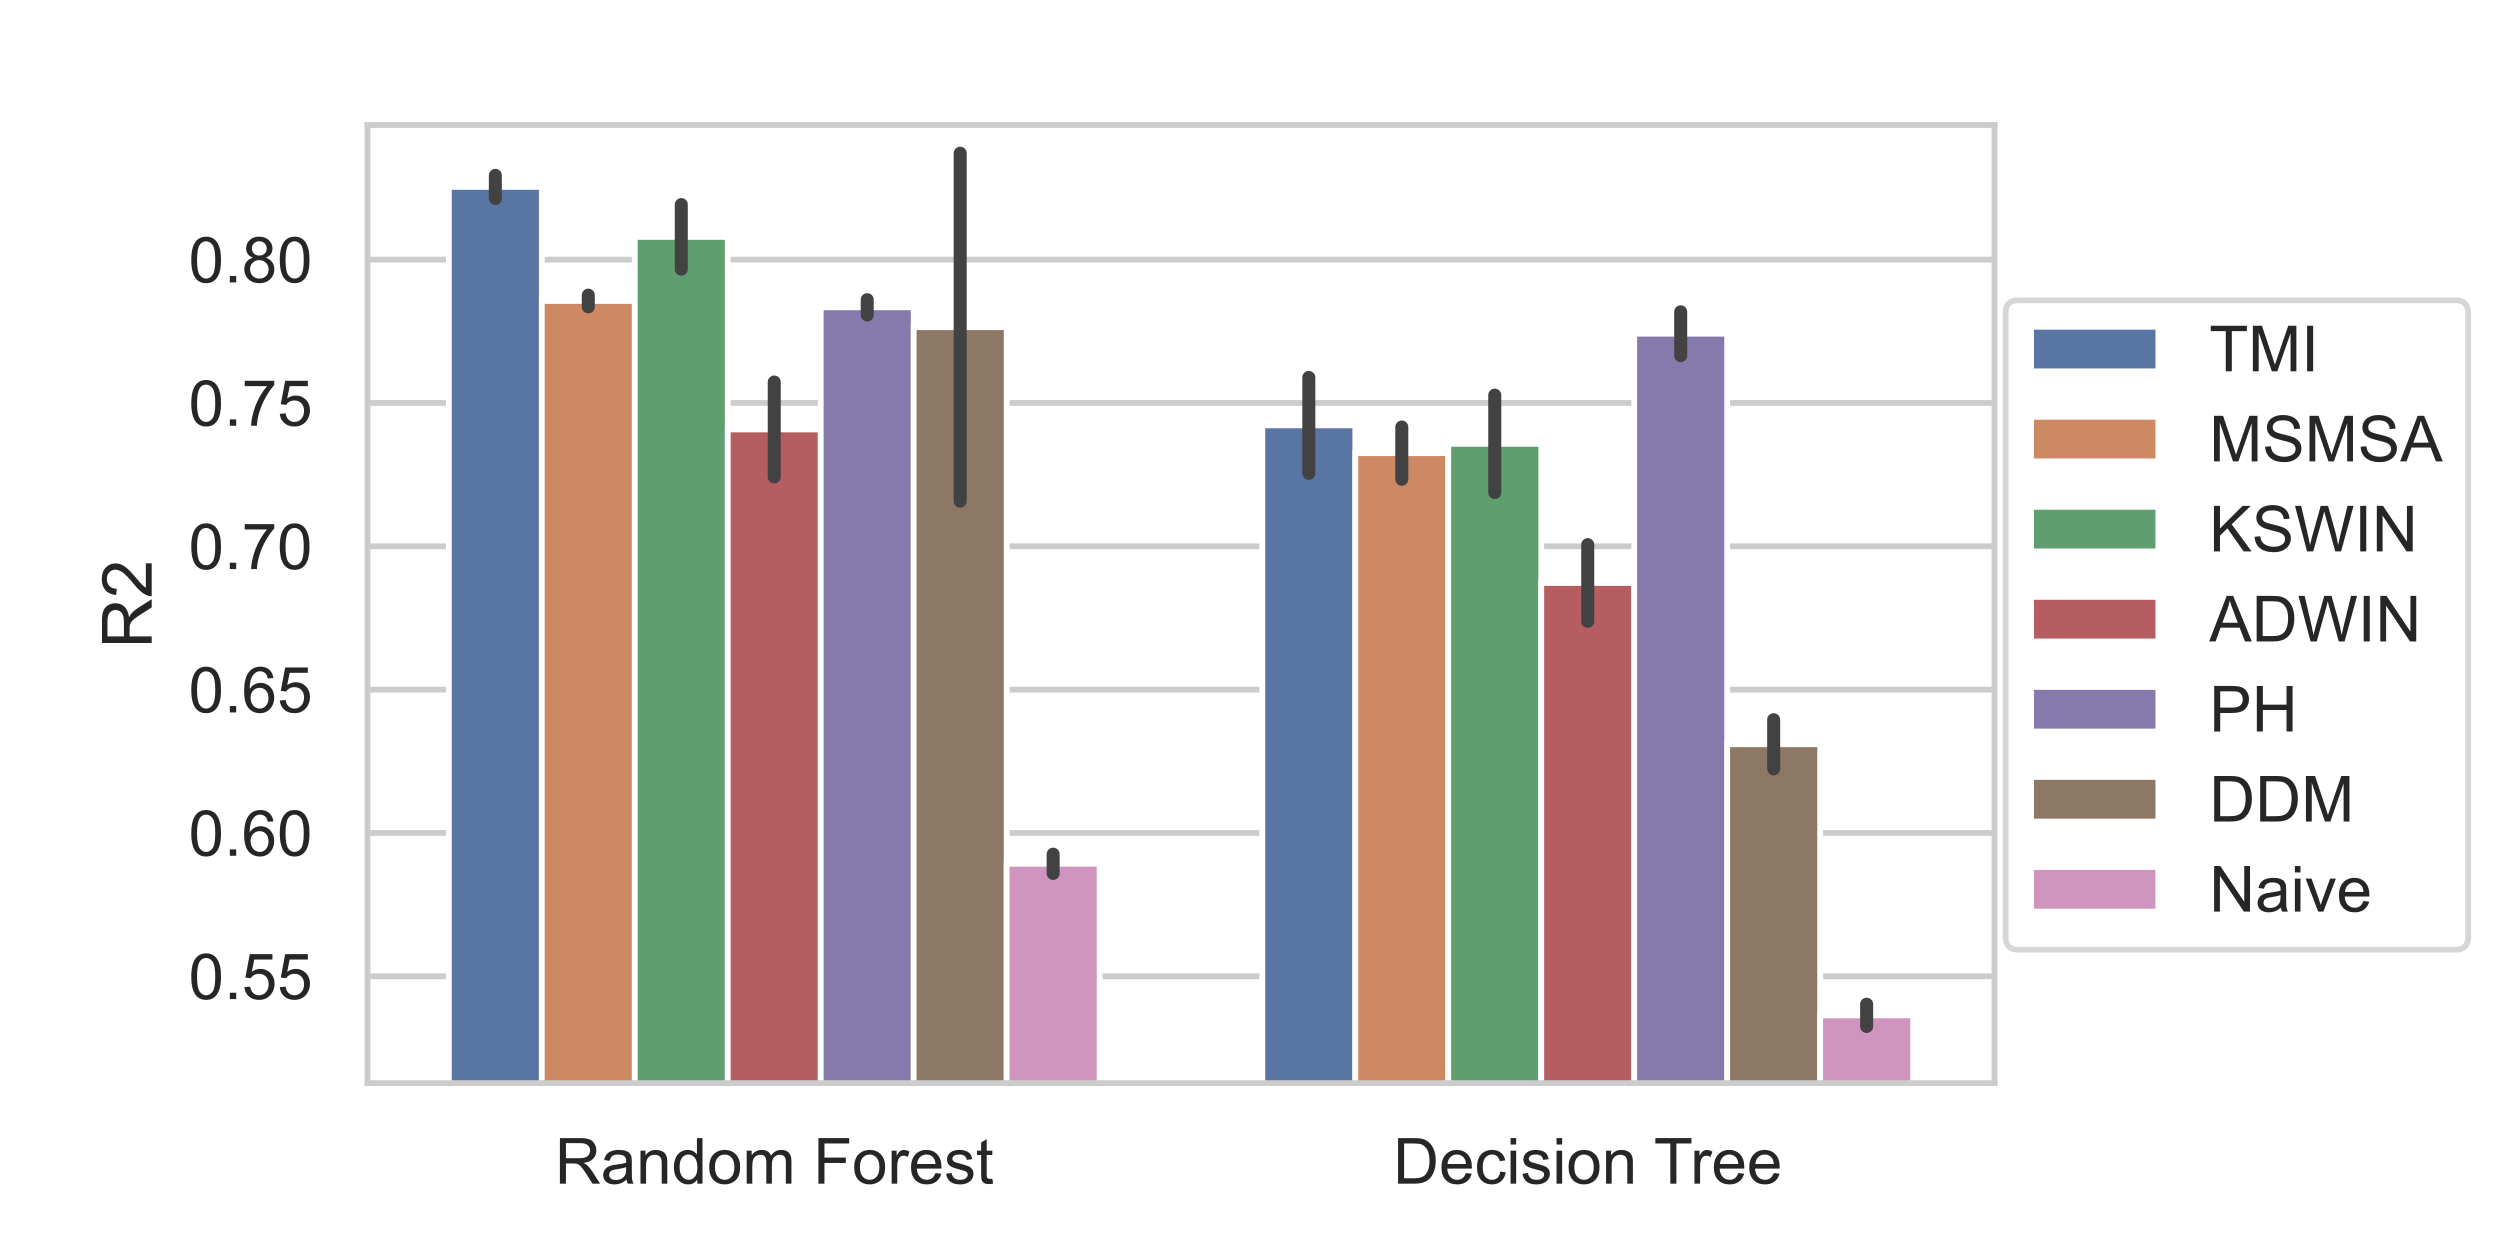
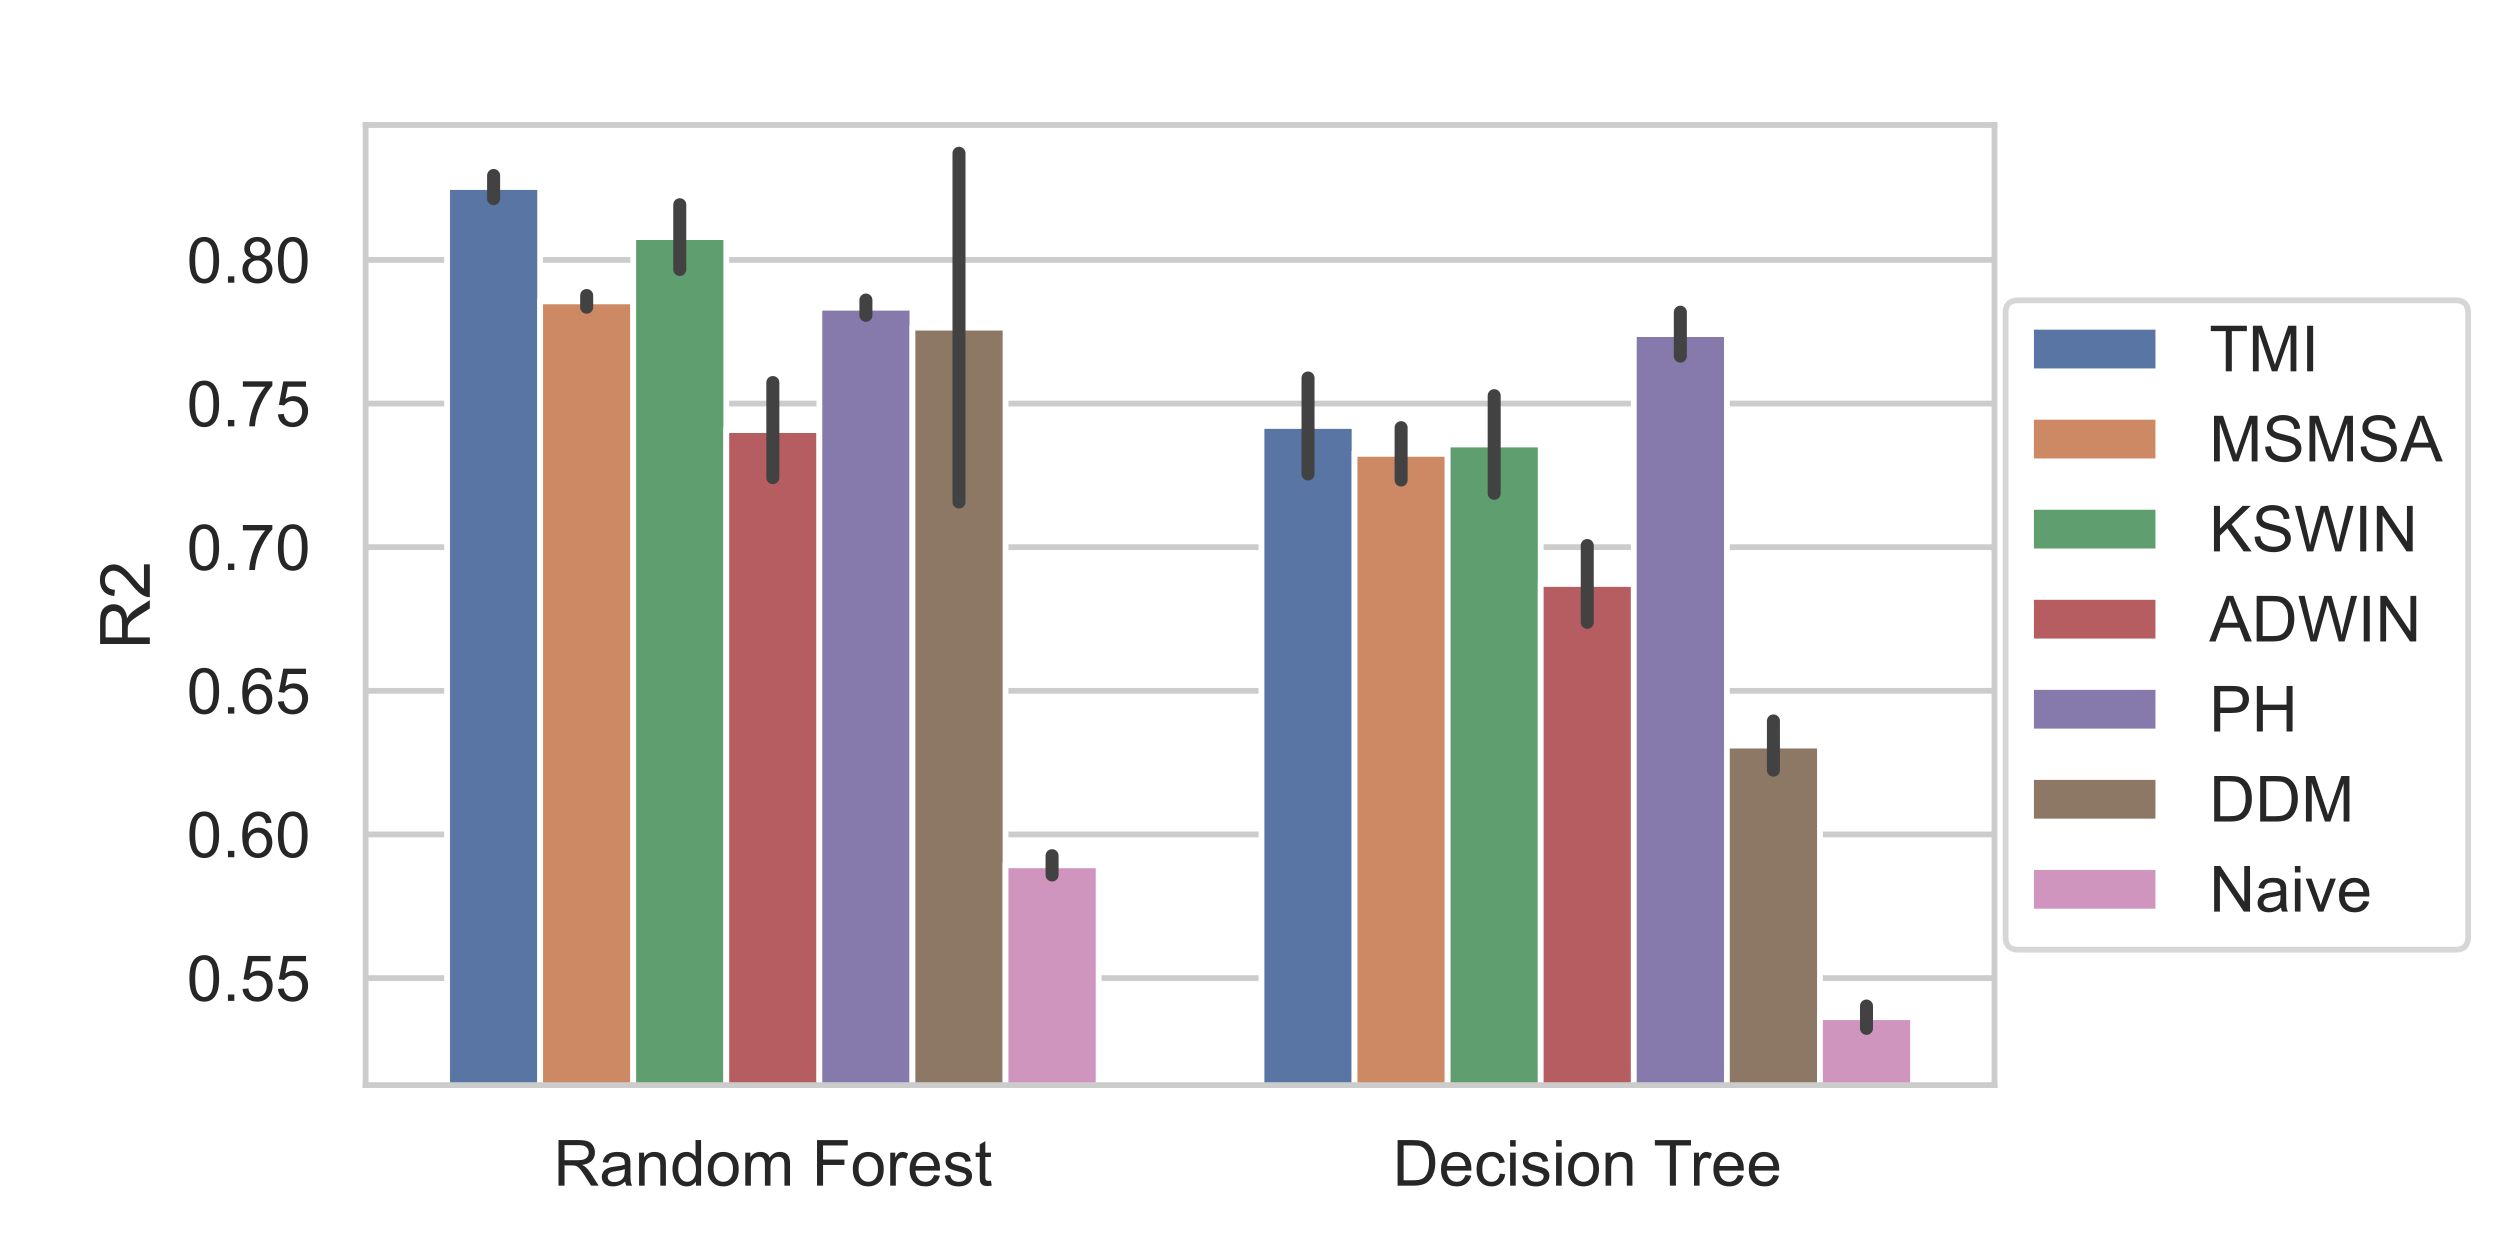
<svg xmlns="http://www.w3.org/2000/svg" xmlns:xlink="http://www.w3.org/1999/xlink" width="432pt" height="216pt" viewBox="0 0 432 216" version="1.1">
  <defs>
    <style type="text/css">*{stroke-linejoin: round; stroke-linecap: butt}</style>
  </defs>
  <g id="figure_1">
    <g id="patch_1">
      <path d="M 0 216  L 432 216  L 432 0  L 0 0  z " style="fill: #ffffff" />
    </g>
    <g id="axes_1">
      <g id="patch_2">
-         <path d="M 63.504 187.164  L 344.646 187.164  L 344.646 21.6  L 63.504 21.6  z " style="fill: #ffffff" />
+         <path d="M 63.18 187.508  L 344.646 187.508  L 344.646 21.6  L 63.18 21.6  z " style="fill: #ffffff" />
      </g>
      <g id="matplotlib.axis_1">
        <g id="xtick_1">
          <g id="text_1">
-             <g style="fill: #262626" transform="translate(95.88838 204.5376) scale(0.11 -0.11)">
+             <g style="fill: #262626" transform="translate(95.64538 204.8818) scale(0.11 -0.11)">
              <defs>
                <path id="ArialMT-52" d="M 503 0  L 503 4581  L 2534 4581  Q 3147 4581 3465 4457  Q 3784 4334 3975 4021  Q 4166 3709 4166 3331  Q 4166 2844 3850 2509  Q 3534 2175 2875 2084  Q 3116 1969 3241 1856  Q 3506 1613 3744 1247  L 4541 0  L 3778 0  L 3172 953  Q 2906 1366 2734 1584  Q 2563 1803 2427 1890  Q 2291 1978 2150 2013  Q 2047 2034 1813 2034  L 1109 2034  L 1109 0  L 503 0  z M 1109 2559  L 2413 2559  Q 2828 2559 3062 2645  Q 3297 2731 3419 2920  Q 3541 3109 3541 3331  Q 3541 3656 3305 3865  Q 3069 4075 2559 4075  L 1109 4075  L 1109 2559  z " transform="scale(0.015625)" />
                <path id="ArialMT-61" d="M 2588 409  Q 2275 144 1986 34  Q 1697 -75 1366 -75  Q 819 -75 525 192  Q 231 459 231 875  Q 231 1119 342 1320  Q 453 1522 633 1644  Q 813 1766 1038 1828  Q 1203 1872 1538 1913  Q 2219 1994 2541 2106  Q 2544 2222 2544 2253  Q 2544 2597 2384 2738  Q 2169 2928 1744 2928  Q 1347 2928 1158 2789  Q 969 2650 878 2297  L 328 2372  Q 403 2725 575 2942  Q 747 3159 1072 3276  Q 1397 3394 1825 3394  Q 2250 3394 2515 3294  Q 2781 3194 2906 3042  Q 3031 2891 3081 2659  Q 3109 2516 3109 2141  L 3109 1391  Q 3109 606 3145 398  Q 3181 191 3288 0  L 2700 0  Q 2613 175 2588 409  z M 2541 1666  Q 2234 1541 1622 1453  Q 1275 1403 1131 1340  Q 988 1278 909 1158  Q 831 1038 831 891  Q 831 666 1001 516  Q 1172 366 1500 366  Q 1825 366 2078 508  Q 2331 650 2450 897  Q 2541 1088 2541 1459  L 2541 1666  z " transform="scale(0.015625)" />
                <path id="ArialMT-6e" d="M 422 0  L 422 3319  L 928 3319  L 928 2847  Q 1294 3394 1984 3394  Q 2284 3394 2536 3286  Q 2788 3178 2913 3003  Q 3038 2828 3088 2588  Q 3119 2431 3119 2041  L 3119 0  L 2556 0  L 2556 2019  Q 2556 2363 2490 2533  Q 2425 2703 2258 2804  Q 2091 2906 1866 2906  Q 1506 2906 1245 2678  Q 984 2450 984 1813  L 984 0  L 422 0  z " transform="scale(0.015625)" />
                <path id="ArialMT-64" d="M 2575 0  L 2575 419  Q 2259 -75 1647 -75  Q 1250 -75 917 144  Q 584 363 401 755  Q 219 1147 219 1656  Q 219 2153 384 2558  Q 550 2963 881 3178  Q 1213 3394 1622 3394  Q 1922 3394 2156 3267  Q 2391 3141 2538 2938  L 2538 4581  L 3097 4581  L 3097 0  L 2575 0  z M 797 1656  Q 797 1019 1065 703  Q 1334 388 1700 388  Q 2069 388 2326 689  Q 2584 991 2584 1609  Q 2584 2291 2321 2609  Q 2059 2928 1675 2928  Q 1300 2928 1048 2622  Q 797 2316 797 1656  z " transform="scale(0.015625)" />
                <path id="ArialMT-6f" d="M 213 1659  Q 213 2581 725 3025  Q 1153 3394 1769 3394  Q 2453 3394 2887 2945  Q 3322 2497 3322 1706  Q 3322 1066 3130 698  Q 2938 331 2570 128  Q 2203 -75 1769 -75  Q 1072 -75 642 372  Q 213 819 213 1659  z M 791 1659  Q 791 1022 1069 705  Q 1347 388 1769 388  Q 2188 388 2466 706  Q 2744 1025 2744 1678  Q 2744 2294 2464 2611  Q 2184 2928 1769 2928  Q 1347 2928 1069 2612  Q 791 2297 791 1659  z " transform="scale(0.015625)" />
                <path id="ArialMT-6d" d="M 422 0  L 422 3319  L 925 3319  L 925 2853  Q 1081 3097 1340 3245  Q 1600 3394 1931 3394  Q 2300 3394 2536 3241  Q 2772 3088 2869 2813  Q 3263 3394 3894 3394  Q 4388 3394 4653 3120  Q 4919 2847 4919 2278  L 4919 0  L 4359 0  L 4359 2091  Q 4359 2428 4304 2576  Q 4250 2725 4106 2815  Q 3963 2906 3769 2906  Q 3419 2906 3187 2673  Q 2956 2441 2956 1928  L 2956 0  L 2394 0  L 2394 2156  Q 2394 2531 2256 2718  Q 2119 2906 1806 2906  Q 1569 2906 1367 2781  Q 1166 2656 1075 2415  Q 984 2175 984 1722  L 984 0  L 422 0  z " transform="scale(0.015625)" />
                <path id="ArialMT-20" transform="scale(0.015625)" />
                <path id="ArialMT-46" d="M 525 0  L 525 4581  L 3616 4581  L 3616 4041  L 1131 4041  L 1131 2622  L 3281 2622  L 3281 2081  L 1131 2081  L 1131 0  L 525 0  z " transform="scale(0.015625)" />
                <path id="ArialMT-72" d="M 416 0  L 416 3319  L 922 3319  L 922 2816  Q 1116 3169 1280 3281  Q 1444 3394 1641 3394  Q 1925 3394 2219 3213  L 2025 2691  Q 1819 2813 1613 2813  Q 1428 2813 1281 2702  Q 1134 2591 1072 2394  Q 978 2094 978 1738  L 978 0  L 416 0  z " transform="scale(0.015625)" />
                <path id="ArialMT-65" d="M 2694 1069  L 3275 997  Q 3138 488 2766 206  Q 2394 -75 1816 -75  Q 1088 -75 661 373  Q 234 822 234 1631  Q 234 2469 665 2931  Q 1097 3394 1784 3394  Q 2450 3394 2872 2941  Q 3294 2488 3294 1666  Q 3294 1616 3291 1516  L 816 1516  Q 847 969 1125 678  Q 1403 388 1819 388  Q 2128 388 2347 550  Q 2566 713 2694 1069  z M 847 1978  L 2700 1978  Q 2663 2397 2488 2606  Q 2219 2931 1791 2931  Q 1403 2931 1139 2672  Q 875 2413 847 1978  z " transform="scale(0.015625)" />
                <path id="ArialMT-73" d="M 197 991  L 753 1078  Q 800 744 1014 566  Q 1228 388 1613 388  Q 2000 388 2187 545  Q 2375 703 2375 916  Q 2375 1106 2209 1216  Q 2094 1291 1634 1406  Q 1016 1563 777 1677  Q 538 1791 414 1992  Q 291 2194 291 2438  Q 291 2659 392 2848  Q 494 3038 669 3163  Q 800 3259 1026 3326  Q 1253 3394 1513 3394  Q 1903 3394 2198 3281  Q 2494 3169 2634 2976  Q 2775 2784 2828 2463  L 2278 2388  Q 2241 2644 2061 2787  Q 1881 2931 1553 2931  Q 1166 2931 1000 2803  Q 834 2675 834 2503  Q 834 2394 903 2306  Q 972 2216 1119 2156  Q 1203 2125 1616 2013  Q 2213 1853 2448 1751  Q 2684 1650 2818 1456  Q 2953 1263 2953 975  Q 2953 694 2789 445  Q 2625 197 2315 61  Q 2006 -75 1616 -75  Q 969 -75 630 194  Q 291 463 197 991  z " transform="scale(0.015625)" />
                <path id="ArialMT-74" d="M 1650 503  L 1731 6  Q 1494 -44 1306 -44  Q 1000 -44 831 53  Q 663 150 594 308  Q 525 466 525 972  L 525 2881  L 113 2881  L 113 3319  L 525 3319  L 525 4141  L 1084 4478  L 1084 3319  L 1650 3319  L 1650 2881  L 1084 2881  L 1084 941  Q 1084 700 1114 631  Q 1144 563 1211 522  Q 1278 481 1403 481  Q 1497 481 1650 503  z " transform="scale(0.015625)" />
              </defs>
              <use xlink:href="#ArialMT-52" />
              <use xlink:href="#ArialMT-61" x="72.217" />
              <use xlink:href="#ArialMT-6e" x="127.832" />
              <use xlink:href="#ArialMT-64" x="183.447" />
              <use xlink:href="#ArialMT-6f" x="239.062" />
              <use xlink:href="#ArialMT-6d" x="294.678" />
              <use xlink:href="#ArialMT-20" x="377.979" />
              <use xlink:href="#ArialMT-46" x="405.762" />
              <use xlink:href="#ArialMT-6f" x="466.846" />
              <use xlink:href="#ArialMT-72" x="522.461" />
              <use xlink:href="#ArialMT-65" x="555.762" />
              <use xlink:href="#ArialMT-73" x="611.377" />
              <use xlink:href="#ArialMT-74" x="661.377" />
            </g>
          </g>
        </g>
        <g id="xtick_2">
          <g id="text_2">
-             <g style="fill: #262626" transform="translate(240.7354 204.5376) scale(0.11 -0.11)">
+             <g style="fill: #262626" transform="translate(240.6544 204.8818) scale(0.11 -0.11)">
              <defs>
                <path id="ArialMT-44" d="M 494 0  L 494 4581  L 2072 4581  Q 2606 4581 2888 4516  Q 3281 4425 3559 4188  Q 3922 3881 4101 3404  Q 4281 2928 4281 2316  Q 4281 1794 4159 1391  Q 4038 988 3847 723  Q 3656 459 3429 307  Q 3203 156 2883 78  Q 2563 0 2147 0  L 494 0  z M 1100 541  L 2078 541  Q 2531 541 2789 625  Q 3047 709 3200 863  Q 3416 1078 3536 1442  Q 3656 1806 3656 2325  Q 3656 3044 3420 3430  Q 3184 3816 2847 3947  Q 2603 4041 2063 4041  L 1100 4041  L 1100 541  z " transform="scale(0.015625)" />
                <path id="ArialMT-63" d="M 2588 1216  L 3141 1144  Q 3050 572 2676 248  Q 2303 -75 1759 -75  Q 1078 -75 664 370  Q 250 816 250 1647  Q 250 2184 428 2587  Q 606 2991 970 3192  Q 1334 3394 1763 3394  Q 2303 3394 2647 3120  Q 2991 2847 3088 2344  L 2541 2259  Q 2463 2594 2264 2762  Q 2066 2931 1784 2931  Q 1359 2931 1093 2626  Q 828 2322 828 1663  Q 828 994 1084 691  Q 1341 388 1753 388  Q 2084 388 2306 591  Q 2528 794 2588 1216  z " transform="scale(0.015625)" />
                <path id="ArialMT-69" d="M 425 3934  L 425 4581  L 988 4581  L 988 3934  L 425 3934  z M 425 0  L 425 3319  L 988 3319  L 988 0  L 425 0  z " transform="scale(0.015625)" />
                <path id="ArialMT-54" d="M 1659 0  L 1659 4041  L 150 4041  L 150 4581  L 3781 4581  L 3781 4041  L 2266 4041  L 2266 0  L 1659 0  z " transform="scale(0.015625)" />
              </defs>
              <use xlink:href="#ArialMT-44" />
              <use xlink:href="#ArialMT-65" x="72.217" />
              <use xlink:href="#ArialMT-63" x="127.832" />
              <use xlink:href="#ArialMT-69" x="177.832" />
              <use xlink:href="#ArialMT-73" x="200.049" />
              <use xlink:href="#ArialMT-69" x="250.049" />
              <use xlink:href="#ArialMT-6f" x="272.266" />
              <use xlink:href="#ArialMT-6e" x="327.881" />
              <use xlink:href="#ArialMT-20" x="383.496" />
              <use xlink:href="#ArialMT-54" x="409.529" />
              <use xlink:href="#ArialMT-72" x="466.863" />
              <use xlink:href="#ArialMT-65" x="500.164" />
              <use xlink:href="#ArialMT-65" x="555.779" />
            </g>
          </g>
        </g>
      </g>
      <g id="matplotlib.axis_2">
        <g id="ytick_1">
          <g id="line2d_1">
-             <path d="M 63.504 168.708  L 344.646 168.708  " clip-path="url(#p3bcc4f6be1)" style="fill: none; stroke: #cccccc; stroke-linecap: round" />
+             <path d="M 63.18 169.014  L 344.646 169.014  " clip-path="url(#p5701c601c6)" style="fill: none; stroke: #cccccc; stroke-linecap: round" />
          </g>
          <g id="text_3">
-             <g style="fill: #262626" transform="translate(32.59697 172.6448) scale(0.11 -0.11)">
+             <g style="fill: #262626" transform="translate(32.27297 172.9507) scale(0.11 -0.11)">
              <defs>
                <path id="ArialMT-30" d="M 266 2259  Q 266 3072 433 3567  Q 600 4063 929 4331  Q 1259 4600 1759 4600  Q 2128 4600 2406 4451  Q 2684 4303 2865 4023  Q 3047 3744 3150 3342  Q 3253 2941 3253 2259  Q 3253 1453 3087 958  Q 2922 463 2592 192  Q 2263 -78 1759 -78  Q 1097 -78 719 397  Q 266 969 266 2259  z M 844 2259  Q 844 1131 1108 757  Q 1372 384 1759 384  Q 2147 384 2411 759  Q 2675 1134 2675 2259  Q 2675 3391 2411 3762  Q 2147 4134 1753 4134  Q 1366 4134 1134 3806  Q 844 3388 844 2259  z " transform="scale(0.015625)" />
                <path id="ArialMT-2e" d="M 581 0  L 581 641  L 1222 641  L 1222 0  L 581 0  z " transform="scale(0.015625)" />
                <path id="ArialMT-35" d="M 266 1200  L 856 1250  Q 922 819 1161 601  Q 1400 384 1738 384  Q 2144 384 2425 690  Q 2706 997 2706 1503  Q 2706 1984 2436 2262  Q 2166 2541 1728 2541  Q 1456 2541 1237 2417  Q 1019 2294 894 2097  L 366 2166  L 809 4519  L 3088 4519  L 3088 3981  L 1259 3981  L 1013 2750  Q 1425 3038 1878 3038  Q 2478 3038 2890 2622  Q 3303 2206 3303 1553  Q 3303 931 2941 478  Q 2500 -78 1738 -78  Q 1113 -78 717 272  Q 322 622 266 1200  z " transform="scale(0.015625)" />
              </defs>
              <use xlink:href="#ArialMT-30" />
              <use xlink:href="#ArialMT-2e" x="55.615" />
              <use xlink:href="#ArialMT-35" x="83.398" />
              <use xlink:href="#ArialMT-35" x="139.014" />
            </g>
          </g>
        </g>
        <g id="ytick_2">
          <g id="line2d_2">
-             <path d="M 63.504 143.939  L 344.646 143.939  " clip-path="url(#p3bcc4f6be1)" style="fill: none; stroke: #cccccc; stroke-linecap: round" />
+             <path d="M 63.18 144.194  L 344.646 144.194  " clip-path="url(#p5701c601c6)" style="fill: none; stroke: #cccccc; stroke-linecap: round" />
          </g>
          <g id="text_4">
-             <g style="fill: #262626" transform="translate(32.59697 147.8763) scale(0.11 -0.11)">
+             <g style="fill: #262626" transform="translate(32.27297 148.1306) scale(0.11 -0.11)">
              <defs>
                <path id="ArialMT-36" d="M 3184 3459  L 2625 3416  Q 2550 3747 2413 3897  Q 2184 4138 1850 4138  Q 1581 4138 1378 3988  Q 1113 3794 959 3422  Q 806 3050 800 2363  Q 1003 2672 1297 2822  Q 1591 2972 1913 2972  Q 2475 2972 2870 2558  Q 3266 2144 3266 1488  Q 3266 1056 3080 686  Q 2894 316 2569 119  Q 2244 -78 1831 -78  Q 1128 -78 684 439  Q 241 956 241 2144  Q 241 3472 731 4075  Q 1159 4600 1884 4600  Q 2425 4600 2770 4297  Q 3116 3994 3184 3459  z M 888 1484  Q 888 1194 1011 928  Q 1134 663 1356 523  Q 1578 384 1822 384  Q 2178 384 2434 671  Q 2691 959 2691 1453  Q 2691 1928 2437 2201  Q 2184 2475 1800 2475  Q 1419 2475 1153 2201  Q 888 1928 888 1484  z " transform="scale(0.015625)" />
              </defs>
              <use xlink:href="#ArialMT-30" />
              <use xlink:href="#ArialMT-2e" x="55.615" />
              <use xlink:href="#ArialMT-36" x="83.398" />
              <use xlink:href="#ArialMT-30" x="139.014" />
            </g>
          </g>
        </g>
        <g id="ytick_3">
          <g id="line2d_3">
-             <path d="M 63.504 119.171  L 344.646 119.171  " clip-path="url(#p3bcc4f6be1)" style="fill: none; stroke: #cccccc; stroke-linecap: round" />
+             <path d="M 63.18 119.374  L 344.646 119.374  " clip-path="url(#p5701c601c6)" style="fill: none; stroke: #cccccc; stroke-linecap: round" />
          </g>
          <g id="text_5">
-             <g style="fill: #262626" transform="translate(32.59697 123.1077) scale(0.11 -0.11)">
+             <g style="fill: #262626" transform="translate(32.27297 123.3106) scale(0.11 -0.11)">
              <use xlink:href="#ArialMT-30" />
              <use xlink:href="#ArialMT-2e" x="55.615" />
              <use xlink:href="#ArialMT-36" x="83.398" />
              <use xlink:href="#ArialMT-35" x="139.014" />
            </g>
          </g>
        </g>
        <g id="ytick_4">
          <g id="line2d_4">
-             <path d="M 63.504 94.402  L 344.646 94.402  " clip-path="url(#p3bcc4f6be1)" style="fill: none; stroke: #cccccc; stroke-linecap: round" />
+             <path d="M 63.18 94.554  L 344.646 94.554  " clip-path="url(#p5701c601c6)" style="fill: none; stroke: #cccccc; stroke-linecap: round" />
          </g>
          <g id="text_6">
-             <g style="fill: #262626" transform="translate(32.59697 98.33912) scale(0.11 -0.11)">
+             <g style="fill: #262626" transform="translate(32.27297 98.49049) scale(0.11 -0.11)">
              <defs>
                <path id="ArialMT-37" d="M 303 3981  L 303 4522  L 3269 4522  L 3269 4084  Q 2831 3619 2401 2847  Q 1972 2075 1738 1259  Q 1569 684 1522 0  L 944 0  Q 953 541 1156 1306  Q 1359 2072 1739 2783  Q 2119 3494 2547 3981  L 303 3981  z " transform="scale(0.015625)" />
              </defs>
              <use xlink:href="#ArialMT-30" />
              <use xlink:href="#ArialMT-2e" x="55.615" />
              <use xlink:href="#ArialMT-37" x="83.398" />
              <use xlink:href="#ArialMT-30" x="139.014" />
            </g>
          </g>
        </g>
        <g id="ytick_5">
          <g id="line2d_5">
-             <path d="M 63.504 69.634  L 344.646 69.634  " clip-path="url(#p3bcc4f6be1)" style="fill: none; stroke: #cccccc; stroke-linecap: round" />
+             <path d="M 63.18 69.734  L 344.646 69.734  " clip-path="url(#p5701c601c6)" style="fill: none; stroke: #cccccc; stroke-linecap: round" />
          </g>
          <g id="text_7">
-             <g style="fill: #262626" transform="translate(32.59697 73.57054) scale(0.11 -0.11)">
+             <g style="fill: #262626" transform="translate(32.27297 73.67042) scale(0.11 -0.11)">
              <use xlink:href="#ArialMT-30" />
              <use xlink:href="#ArialMT-2e" x="55.615" />
              <use xlink:href="#ArialMT-37" x="83.398" />
              <use xlink:href="#ArialMT-35" x="139.014" />
            </g>
          </g>
        </g>
        <g id="ytick_6">
          <g id="line2d_6">
-             <path d="M 63.504 44.865  L 344.646 44.865  " clip-path="url(#p3bcc4f6be1)" style="fill: none; stroke: #cccccc; stroke-linecap: round" />
+             <path d="M 63.18 44.914  L 344.646 44.914  " clip-path="url(#p5701c601c6)" style="fill: none; stroke: #cccccc; stroke-linecap: round" />
          </g>
          <g id="text_8">
-             <g style="fill: #262626" transform="translate(32.59697 48.80197) scale(0.11 -0.11)">
+             <g style="fill: #262626" transform="translate(32.27297 48.85034) scale(0.11 -0.11)">
              <defs>
                <path id="ArialMT-38" d="M 1131 2484  Q 781 2613 612 2850  Q 444 3088 444 3419  Q 444 3919 803 4259  Q 1163 4600 1759 4600  Q 2359 4600 2725 4251  Q 3091 3903 3091 3403  Q 3091 3084 2923 2848  Q 2756 2613 2416 2484  Q 2838 2347 3058 2040  Q 3278 1734 3278 1309  Q 3278 722 2862 322  Q 2447 -78 1769 -78  Q 1091 -78 675 323  Q 259 725 259 1325  Q 259 1772 486 2073  Q 713 2375 1131 2484  z M 1019 3438  Q 1019 3113 1228 2906  Q 1438 2700 1772 2700  Q 2097 2700 2305 2904  Q 2513 3109 2513 3406  Q 2513 3716 2298 3927  Q 2084 4138 1766 4138  Q 1444 4138 1231 3931  Q 1019 3725 1019 3438  z M 838 1322  Q 838 1081 952 856  Q 1066 631 1291 507  Q 1516 384 1775 384  Q 2178 384 2440 643  Q 2703 903 2703 1303  Q 2703 1709 2433 1975  Q 2163 2241 1756 2241  Q 1359 2241 1098 1978  Q 838 1716 838 1322  z " transform="scale(0.015625)" />
              </defs>
              <use xlink:href="#ArialMT-30" />
              <use xlink:href="#ArialMT-2e" x="55.615" />
              <use xlink:href="#ArialMT-38" x="83.398" />
              <use xlink:href="#ArialMT-30" x="139.014" />
            </g>
          </g>
        </g>
        <g id="text_9">
-           <g style="fill: #262626" transform="translate(26.21197 112.0517) rotate(-90) scale(0.12 -0.12)">
+           <g style="fill: #262626" transform="translate(25.88797 112.2238) rotate(-90) scale(0.12 -0.12)">
            <defs>
              <path id="ArialMT-32" d="M 3222 541  L 3222 0  L 194 0  Q 188 203 259 391  Q 375 700 629 1000  Q 884 1300 1366 1694  Q 2113 2306 2375 2664  Q 2638 3022 2638 3341  Q 2638 3675 2398 3904  Q 2159 4134 1775 4134  Q 1369 4134 1125 3890  Q 881 3647 878 3216  L 300 3275  Q 359 3922 746 4261  Q 1134 4600 1788 4600  Q 2447 4600 2831 4234  Q 3216 3869 3216 3328  Q 3216 3053 3103 2787  Q 2991 2522 2730 2228  Q 2469 1934 1863 1422  Q 1356 997 1212 845  Q 1069 694 975 541  L 3222 541  z " transform="scale(0.015625)" />
            </defs>
            <use xlink:href="#ArialMT-52" />
            <use xlink:href="#ArialMT-32" x="72.217" />
          </g>
        </g>
      </g>
      <g id="patch_3">
-         <path d="M 77.561 441.162  L 93.626 441.162  L 93.626 32.301  L 77.561 32.301  z " clip-path="url(#p3bcc4f6be1)" style="fill: #5875a4; stroke: #ffffff; stroke-linejoin: miter" />
+         <path d="M 77.253 442.035  L 93.337 442.035  L 93.337 32.323  L 77.253 32.323  z " clip-path="url(#p5701c601c6)" style="fill: #5875a4; stroke: #ffffff; stroke-linejoin: miter" />
      </g>
      <g id="patch_4">
-         <path d="M 218.132 441.162  L 234.197 441.162  L 234.197 73.501  L 218.132 73.501  z " clip-path="url(#p3bcc4f6be1)" style="fill: #5875a4; stroke: #ffffff; stroke-linejoin: miter" />
+         <path d="M 217.986 442.035  L 234.07 442.035  L 234.07 73.609  L 217.986 73.609  z " clip-path="url(#p5701c601c6)" style="fill: #5875a4; stroke: #ffffff; stroke-linejoin: miter" />
      </g>
      <g id="patch_5">
-         <path d="M 93.626 441.162  L 109.692 441.162  L 109.692 52.013  L 93.626 52.013  z " clip-path="url(#p3bcc4f6be1)" style="fill: #cc8963; stroke: #ffffff; stroke-linejoin: miter" />
+         <path d="M 93.337 442.035  L 109.421 442.035  L 109.421 52.076  L 93.337 52.076  z " clip-path="url(#p5701c601c6)" style="fill: #cc8963; stroke: #ffffff; stroke-linejoin: miter" />
      </g>
      <g id="patch_6">
-         <path d="M 234.197 441.162  L 250.262 441.162  L 250.262 78.305  L 234.197 78.305  z " clip-path="url(#p3bcc4f6be1)" style="fill: #cc8963; stroke: #ffffff; stroke-linejoin: miter" />
+         <path d="M 234.07 442.035  L 250.154 442.035  L 250.154 78.423  L 234.07 78.423  z " clip-path="url(#p5701c601c6)" style="fill: #cc8963; stroke: #ffffff; stroke-linejoin: miter" />
      </g>
      <g id="patch_7">
-         <path d="M 109.692 441.162  L 125.757 441.162  L 125.757 40.932  L 109.692 40.932  z " clip-path="url(#p3bcc4f6be1)" style="fill: #5f9e6e; stroke: #ffffff; stroke-linejoin: miter" />
+         <path d="M 109.421 442.035  L 125.505 442.035  L 125.505 40.972  L 109.421 40.972  z " clip-path="url(#p5701c601c6)" style="fill: #5f9e6e; stroke: #ffffff; stroke-linejoin: miter" />
      </g>
      <g id="patch_8">
-         <path d="M 250.262 441.162  L 266.328 441.162  L 266.328 76.695  L 250.262 76.695  z " clip-path="url(#p3bcc4f6be1)" style="fill: #5f9e6e; stroke: #ffffff; stroke-linejoin: miter" />
+         <path d="M 250.154 442.035  L 266.237 442.035  L 266.237 76.81  L 250.154 76.81  z " clip-path="url(#p5701c601c6)" style="fill: #5f9e6e; stroke: #ffffff; stroke-linejoin: miter" />
      </g>
      <g id="patch_9">
-         <path d="M 125.757 441.162  L 141.822 441.162  L 141.822 74.21  L 125.757 74.21  z " clip-path="url(#p3bcc4f6be1)" style="fill: #b55d60; stroke: #ffffff; stroke-linejoin: miter" />
+         <path d="M 125.505 442.035  L 141.588 442.035  L 141.588 74.319  L 125.505 74.319  z " clip-path="url(#p5701c601c6)" style="fill: #b55d60; stroke: #ffffff; stroke-linejoin: miter" />
      </g>
      <g id="patch_10">
-         <path d="M 266.328 441.162  L 282.393 441.162  L 282.393 100.74  L 266.328 100.74  z " clip-path="url(#p3bcc4f6be1)" style="fill: #b55d60; stroke: #ffffff; stroke-linejoin: miter" />
+         <path d="M 266.237 442.035  L 282.321 442.035  L 282.321 100.905  L 266.237 100.905  z " clip-path="url(#p5701c601c6)" style="fill: #b55d60; stroke: #ffffff; stroke-linejoin: miter" />
      </g>
      <g id="patch_11">
-         <path d="M 141.822 441.162  L 157.887 441.162  L 157.887 53.102  L 141.822 53.102  z " clip-path="url(#p3bcc4f6be1)" style="fill: #857aab; stroke: #ffffff; stroke-linejoin: miter" />
+         <path d="M 141.588 442.035  L 157.672 442.035  L 157.672 53.168  L 141.588 53.168  z " clip-path="url(#p5701c601c6)" style="fill: #857aab; stroke: #ffffff; stroke-linejoin: miter" />
      </g>
      <g id="patch_12">
-         <path d="M 282.393 441.162  L 298.458 441.162  L 298.458 57.664  L 282.393 57.664  z " clip-path="url(#p3bcc4f6be1)" style="fill: #857aab; stroke: #ffffff; stroke-linejoin: miter" />
+         <path d="M 282.321 442.035  L 298.405 442.035  L 298.405 57.739  L 282.321 57.739  z " clip-path="url(#p5701c601c6)" style="fill: #857aab; stroke: #ffffff; stroke-linejoin: miter" />
      </g>
      <g id="patch_13">
-         <path d="M 157.887 441.162  L 173.952 441.162  L 173.952 56.54  L 157.887 56.54  z " clip-path="url(#p3bcc4f6be1)" style="fill: #8d7866; stroke: #ffffff; stroke-linejoin: miter" />
+         <path d="M 157.672 442.035  L 173.756 442.035  L 173.756 56.613  L 157.672 56.613  z " clip-path="url(#p5701c601c6)" style="fill: #8d7866; stroke: #ffffff; stroke-linejoin: miter" />
      </g>
      <g id="patch_14">
-         <path d="M 298.458 441.162  L 314.523 441.162  L 314.523 128.606  L 298.458 128.606  z " clip-path="url(#p3bcc4f6be1)" style="fill: #8d7866; stroke: #ffffff; stroke-linejoin: miter" />
+         <path d="M 298.405 442.035  L 314.489 442.035  L 314.489 128.829  L 298.405 128.829  z " clip-path="url(#p5701c601c6)" style="fill: #8d7866; stroke: #ffffff; stroke-linejoin: miter" />
      </g>
      <g id="patch_15">
-         <path d="M 173.952 441.162  L 190.018 441.162  L 190.018 149.264  L 173.952 149.264  z " clip-path="url(#p3bcc4f6be1)" style="fill: #d095bf; stroke: #ffffff; stroke-linejoin: miter" />
+         <path d="M 173.756 442.035  L 189.84 442.035  L 189.84 149.53  L 173.756 149.53  z " clip-path="url(#p5701c601c6)" style="fill: #d095bf; stroke: #ffffff; stroke-linejoin: miter" />
      </g>
      <g id="patch_16">
-         <path d="M 314.523 441.162  L 330.589 441.162  L 330.589 175.452  L 314.523 175.452  z " clip-path="url(#p3bcc4f6be1)" style="fill: #d095bf; stroke: #ffffff; stroke-linejoin: miter" />
+         <path d="M 314.489 442.035  L 330.572 442.035  L 330.572 175.772  L 314.489 175.772  z " clip-path="url(#p5701c601c6)" style="fill: #d095bf; stroke: #ffffff; stroke-linejoin: miter" />
      </g>
      <g id="patch_17">
-         <path d="M 133.789 441.162  L 133.789 441.162  L 133.789 441.162  L 133.789 441.162  z " clip-path="url(#p3bcc4f6be1)" style="fill: #5875a4; stroke: #ffffff; stroke-linejoin: miter" />
+         <path d="M 133.546 442.035  L 133.546 442.035  L 133.546 442.035  L 133.546 442.035  z " clip-path="url(#p5701c601c6)" style="fill: #5875a4; stroke: #ffffff; stroke-linejoin: miter" />
      </g>
      <g id="patch_18">
-         <path d="M 133.789 441.162  L 133.789 441.162  L 133.789 441.162  L 133.789 441.162  z " clip-path="url(#p3bcc4f6be1)" style="fill: #cc8963; stroke: #ffffff; stroke-linejoin: miter" />
+         <path d="M 133.546 442.035  L 133.546 442.035  L 133.546 442.035  L 133.546 442.035  z " clip-path="url(#p5701c601c6)" style="fill: #cc8963; stroke: #ffffff; stroke-linejoin: miter" />
      </g>
      <g id="patch_19">
-         <path d="M 133.789 441.162  L 133.789 441.162  L 133.789 441.162  L 133.789 441.162  z " clip-path="url(#p3bcc4f6be1)" style="fill: #5f9e6e; stroke: #ffffff; stroke-linejoin: miter" />
+         <path d="M 133.546 442.035  L 133.546 442.035  L 133.546 442.035  L 133.546 442.035  z " clip-path="url(#p5701c601c6)" style="fill: #5f9e6e; stroke: #ffffff; stroke-linejoin: miter" />
      </g>
      <g id="patch_20">
-         <path d="M 133.789 441.162  L 133.789 441.162  L 133.789 441.162  L 133.789 441.162  z " clip-path="url(#p3bcc4f6be1)" style="fill: #b55d60; stroke: #ffffff; stroke-linejoin: miter" />
+         <path d="M 133.546 442.035  L 133.546 442.035  L 133.546 442.035  L 133.546 442.035  z " clip-path="url(#p5701c601c6)" style="fill: #b55d60; stroke: #ffffff; stroke-linejoin: miter" />
      </g>
      <g id="patch_21">
-         <path d="M 133.789 441.162  L 133.789 441.162  L 133.789 441.162  L 133.789 441.162  z " clip-path="url(#p3bcc4f6be1)" style="fill: #857aab; stroke: #ffffff; stroke-linejoin: miter" />
+         <path d="M 133.546 442.035  L 133.546 442.035  L 133.546 442.035  L 133.546 442.035  z " clip-path="url(#p5701c601c6)" style="fill: #857aab; stroke: #ffffff; stroke-linejoin: miter" />
      </g>
      <g id="patch_22">
-         <path d="M 133.789 441.162  L 133.789 441.162  L 133.789 441.162  L 133.789 441.162  z " clip-path="url(#p3bcc4f6be1)" style="fill: #8d7866; stroke: #ffffff; stroke-linejoin: miter" />
+         <path d="M 133.546 442.035  L 133.546 442.035  L 133.546 442.035  L 133.546 442.035  z " clip-path="url(#p5701c601c6)" style="fill: #8d7866; stroke: #ffffff; stroke-linejoin: miter" />
      </g>
      <g id="patch_23">
-         <path d="M 133.789 441.162  L 133.789 441.162  L 133.789 441.162  L 133.789 441.162  z " clip-path="url(#p3bcc4f6be1)" style="fill: #d095bf; stroke: #ffffff; stroke-linejoin: miter" />
+         <path d="M 133.546 442.035  L 133.546 442.035  L 133.546 442.035  L 133.546 442.035  z " clip-path="url(#p5701c601c6)" style="fill: #d095bf; stroke: #ffffff; stroke-linejoin: miter" />
      </g>
      <g id="line2d_7">
-         <path d="M 85.594 34.299  L 85.594 30.303  " clip-path="url(#p3bcc4f6be1)" style="fill: none; stroke: #424242; stroke-width: 2.25; stroke-linecap: round" />
+         <path d="M 85.295 34.326  L 85.295 30.321  " clip-path="url(#p5701c601c6)" style="fill: none; stroke: #424242; stroke-width: 2.25; stroke-linecap: round" />
      </g>
      <g id="line2d_8">
-         <path d="M 226.164 81.78  L 226.164 65.223  " clip-path="url(#p3bcc4f6be1)" style="fill: none; stroke: #424242; stroke-width: 2.25; stroke-linecap: round" />
+         <path d="M 226.028 81.905  L 226.028 65.314  " clip-path="url(#p5701c601c6)" style="fill: none; stroke: #424242; stroke-width: 2.25; stroke-linecap: round" />
      </g>
      <g id="line2d_9">
-         <path d="M 101.659 53.024  L 101.659 51.002  " clip-path="url(#p3bcc4f6be1)" style="fill: none; stroke: #424242; stroke-width: 2.25; stroke-linecap: round" />
+         <path d="M 101.379 53.089  L 101.379 51.063  " clip-path="url(#p5701c601c6)" style="fill: none; stroke: #424242; stroke-width: 2.25; stroke-linecap: round" />
      </g>
      <g id="line2d_10">
-         <path d="M 242.23 82.819  L 242.23 73.79  " clip-path="url(#p3bcc4f6be1)" style="fill: none; stroke: #424242; stroke-width: 2.25; stroke-linecap: round" />
+         <path d="M 242.112 82.946  L 242.112 73.899  " clip-path="url(#p5701c601c6)" style="fill: none; stroke: #424242; stroke-width: 2.25; stroke-linecap: round" />
      </g>
      <g id="line2d_11">
-         <path d="M 117.724 46.514  L 117.724 35.35  " clip-path="url(#p3bcc4f6be1)" style="fill: none; stroke: #424242; stroke-width: 2.25; stroke-linecap: round" />
+         <path d="M 117.463 46.566  L 117.463 35.378  " clip-path="url(#p5701c601c6)" style="fill: none; stroke: #424242; stroke-width: 2.25; stroke-linecap: round" />
      </g>
      <g id="line2d_12">
-         <path d="M 258.295 85.114  L 258.295 68.277  " clip-path="url(#p3bcc4f6be1)" style="fill: none; stroke: #424242; stroke-width: 2.25; stroke-linecap: round" />
+         <path d="M 258.195 85.246  L 258.195 68.374  " clip-path="url(#p5701c601c6)" style="fill: none; stroke: #424242; stroke-width: 2.25; stroke-linecap: round" />
      </g>
      <g id="line2d_13">
-         <path d="M 133.789 82.409  L 133.789 66.01  " clip-path="url(#p3bcc4f6be1)" style="fill: none; stroke: #424242; stroke-width: 2.25; stroke-linecap: round" />
+         <path d="M 133.546 82.536  L 133.546 66.103  " clip-path="url(#p5701c601c6)" style="fill: none; stroke: #424242; stroke-width: 2.25; stroke-linecap: round" />
      </g>
      <g id="line2d_14">
-         <path d="M 274.36 107.367  L 274.36 94.114  " clip-path="url(#p3bcc4f6be1)" style="fill: none; stroke: #424242; stroke-width: 2.25; stroke-linecap: round" />
+         <path d="M 274.279 107.546  L 274.279 94.264  " clip-path="url(#p5701c601c6)" style="fill: none; stroke: #424242; stroke-width: 2.25; stroke-linecap: round" />
      </g>
      <g id="line2d_15">
-         <path d="M 149.855 54.42  L 149.855 51.784  " clip-path="url(#p3bcc4f6be1)" style="fill: none; stroke: #424242; stroke-width: 2.25; stroke-linecap: round" />
+         <path d="M 149.63 54.488  L 149.63 51.847  " clip-path="url(#p5701c601c6)" style="fill: none; stroke: #424242; stroke-width: 2.25; stroke-linecap: round" />
      </g>
      <g id="line2d_16">
-         <path d="M 290.425 61.449  L 290.425 53.879  " clip-path="url(#p3bcc4f6be1)" style="fill: none; stroke: #424242; stroke-width: 2.25; stroke-linecap: round" />
+         <path d="M 290.363 61.531  L 290.363 53.946  " clip-path="url(#p5701c601c6)" style="fill: none; stroke: #424242; stroke-width: 2.25; stroke-linecap: round" />
      </g>
      <g id="line2d_17">
-         <path d="M 165.92 86.607  L 165.92 26.473  " clip-path="url(#p3bcc4f6be1)" style="fill: none; stroke: #424242; stroke-width: 2.25; stroke-linecap: round" />
+         <path d="M 165.714 86.742  L 165.714 26.483  " clip-path="url(#p5701c601c6)" style="fill: none; stroke: #424242; stroke-width: 2.25; stroke-linecap: round" />
      </g>
      <g id="line2d_18">
-         <path d="M 306.491 132.848  L 306.491 124.364  " clip-path="url(#p3bcc4f6be1)" style="fill: none; stroke: #424242; stroke-width: 2.25; stroke-linecap: round" />
+         <path d="M 306.447 133.08  L 306.447 124.578  " clip-path="url(#p5701c601c6)" style="fill: none; stroke: #424242; stroke-width: 2.25; stroke-linecap: round" />
      </g>
      <g id="line2d_19">
-         <path d="M 181.985 150.928  L 181.985 147.601  " clip-path="url(#p3bcc4f6be1)" style="fill: none; stroke: #424242; stroke-width: 2.25; stroke-linecap: round" />
+         <path d="M 181.798 151.196  L 181.798 147.863  " clip-path="url(#p5701c601c6)" style="fill: none; stroke: #424242; stroke-width: 2.25; stroke-linecap: round" />
      </g>
      <g id="line2d_20">
-         <path d="M 322.556 177.376  L 322.556 173.527  " clip-path="url(#p3bcc4f6be1)" style="fill: none; stroke: #424242; stroke-width: 2.25; stroke-linecap: round" />
+         <path d="M 322.53 177.7  L 322.53 173.843  " clip-path="url(#p5701c601c6)" style="fill: none; stroke: #424242; stroke-width: 2.25; stroke-linecap: round" />
      </g>
      <g id="patch_24">
-         <path d="M 63.504 187.164  L 63.504 21.6  " style="fill: none; stroke: #cccccc; stroke-linejoin: miter; stroke-linecap: square" />
+         <path d="M 63.18 187.508  L 63.18 21.6  " style="fill: none; stroke: #cccccc; stroke-linejoin: miter; stroke-linecap: square" />
      </g>
      <g id="patch_25">
-         <path d="M 344.646 187.164  L 344.646 21.6  " style="fill: none; stroke: #cccccc; stroke-linejoin: miter; stroke-linecap: square" />
+         <path d="M 344.646 187.508  L 344.646 21.6  " style="fill: none; stroke: #cccccc; stroke-linejoin: miter; stroke-linecap: square" />
      </g>
      <g id="patch_26">
-         <path d="M 63.504 187.164  L 344.646 187.164  " style="fill: none; stroke: #cccccc; stroke-linejoin: miter; stroke-linecap: square" />
+         <path d="M 63.18 187.508  L 344.646 187.508  " style="fill: none; stroke: #cccccc; stroke-linejoin: miter; stroke-linecap: square" />
      </g>
      <g id="patch_27">
-         <path d="M 63.504 21.6  L 344.646 21.6  " style="fill: none; stroke: #cccccc; stroke-linejoin: miter; stroke-linecap: square" />
+         <path d="M 63.18 21.6  L 344.646 21.6  " style="fill: none; stroke: #cccccc; stroke-linejoin: miter; stroke-linecap: square" />
      </g>
    </g>
    <g id="legend_1">
      <g id="patch_28">
        <path d="M 348.763 164.109  L 424.3 164.109  Q 426.5 164.109 426.5 161.909  L 426.5 54.091  Q 426.5 51.891 424.3 51.891  L 348.763 51.891  Q 346.563 51.891 346.563 54.091  L 346.563 161.909  Q 346.563 164.109 348.763 164.109  z " style="fill: #ffffff; opacity: 0.8; stroke: #cccccc; stroke-linejoin: miter" />
      </g>
      <g id="patch_29">
        <path d="M 350.963 64.164  L 372.963 64.164  L 372.963 56.464  L 350.963 56.464  z " style="fill: #5875a4; stroke: #ffffff; stroke-linejoin: miter" />
      </g>
      <g id="text_10">
        <g style="fill: #262626" transform="translate(381.7627 64.16414) scale(0.11 -0.11)">
          <defs>
            <path id="ArialMT-4d" d="M 475 0  L 475 4581  L 1388 4581  L 2472 1338  Q 2622 884 2691 659  Q 2769 909 2934 1394  L 4031 4581  L 4847 4581  L 4847 0  L 4263 0  L 4263 3834  L 2931 0  L 2384 0  L 1059 3900  L 1059 0  L 475 0  z " transform="scale(0.015625)" />
            <path id="ArialMT-49" d="M 597 0  L 597 4581  L 1203 4581  L 1203 0  L 597 0  z " transform="scale(0.015625)" />
          </defs>
          <use xlink:href="#ArialMT-54" />
          <use xlink:href="#ArialMT-4d" x="61.084" />
          <use xlink:href="#ArialMT-49" x="144.385" />
        </g>
      </g>
      <g id="patch_30">
        <path d="M 350.963 79.724  L 372.963 79.724  L 372.963 72.024  L 350.963 72.024  z " style="fill: #cc8963; stroke: #ffffff; stroke-linejoin: miter" />
      </g>
      <g id="text_11">
        <g style="fill: #262626" transform="translate(381.7627 79.72398) scale(0.11 -0.11)">
          <defs>
            <path id="ArialMT-53" d="M 288 1472  L 859 1522  Q 900 1178 1048 958  Q 1197 738 1509 602  Q 1822 466 2213 466  Q 2559 466 2825 569  Q 3091 672 3220 851  Q 3350 1031 3350 1244  Q 3350 1459 3225 1620  Q 3100 1781 2813 1891  Q 2628 1963 1997 2114  Q 1366 2266 1113 2400  Q 784 2572 623 2826  Q 463 3081 463 3397  Q 463 3744 659 4045  Q 856 4347 1234 4503  Q 1613 4659 2075 4659  Q 2584 4659 2973 4495  Q 3363 4331 3572 4012  Q 3781 3694 3797 3291  L 3216 3247  Q 3169 3681 2898 3903  Q 2628 4125 2100 4125  Q 1550 4125 1298 3923  Q 1047 3722 1047 3438  Q 1047 3191 1225 3031  Q 1400 2872 2139 2705  Q 2878 2538 3153 2413  Q 3553 2228 3743 1945  Q 3934 1663 3934 1294  Q 3934 928 3725 604  Q 3516 281 3123 101  Q 2731 -78 2241 -78  Q 1619 -78 1198 103  Q 778 284 539 648  Q 300 1013 288 1472  z " transform="scale(0.015625)" />
            <path id="ArialMT-41" d="M -9 0  L 1750 4581  L 2403 4581  L 4278 0  L 3588 0  L 3053 1388  L 1138 1388  L 634 0  L -9 0  z M 1313 1881  L 2866 1881  L 2388 3150  Q 2169 3728 2063 4100  Q 1975 3659 1816 3225  L 1313 1881  z " transform="scale(0.015625)" />
          </defs>
          <use xlink:href="#ArialMT-4d" />
          <use xlink:href="#ArialMT-53" x="83.301" />
          <use xlink:href="#ArialMT-4d" x="150" />
          <use xlink:href="#ArialMT-53" x="233.301" />
          <use xlink:href="#ArialMT-41" x="300" />
        </g>
      </g>
      <g id="patch_31">
        <path d="M 350.963 95.284  L 372.963 95.284  L 372.963 87.584  L 350.963 87.584  z " style="fill: #5f9e6e; stroke: #ffffff; stroke-linejoin: miter" />
      </g>
      <g id="text_12">
        <g style="fill: #262626" transform="translate(381.7627 95.28383) scale(0.11 -0.11)">
          <defs>
            <path id="ArialMT-4b" d="M 469 0  L 469 4581  L 1075 4581  L 1075 2309  L 3350 4581  L 4172 4581  L 2250 2725  L 4256 0  L 3456 0  L 1825 2319  L 1075 1588  L 1075 0  L 469 0  z " transform="scale(0.015625)" />
            <path id="ArialMT-57" d="M 1294 0  L 78 4581  L 700 4581  L 1397 1578  Q 1509 1106 1591 641  Q 1766 1375 1797 1488  L 2669 4581  L 3400 4581  L 4056 2263  Q 4303 1400 4413 641  Q 4500 1075 4641 1638  L 5359 4581  L 5969 4581  L 4713 0  L 4128 0  L 3163 3491  Q 3041 3928 3019 4028  Q 2947 3713 2884 3491  L 1913 0  L 1294 0  z " transform="scale(0.015625)" />
            <path id="ArialMT-4e" d="M 488 0  L 488 4581  L 1109 4581  L 3516 984  L 3516 4581  L 4097 4581  L 4097 0  L 3475 0  L 1069 3600  L 1069 0  L 488 0  z " transform="scale(0.015625)" />
          </defs>
          <use xlink:href="#ArialMT-4b" />
          <use xlink:href="#ArialMT-53" x="66.699" />
          <use xlink:href="#ArialMT-57" x="133.398" />
          <use xlink:href="#ArialMT-49" x="227.783" />
          <use xlink:href="#ArialMT-4e" x="255.566" />
        </g>
      </g>
      <g id="patch_32">
        <path d="M 350.963 110.844  L 372.963 110.844  L 372.963 103.144  L 350.963 103.144  z " style="fill: #b55d60; stroke: #ffffff; stroke-linejoin: miter" />
      </g>
      <g id="text_13">
        <g style="fill: #262626" transform="translate(381.7627 110.8437) scale(0.11 -0.11)">
          <use xlink:href="#ArialMT-41" />
          <use xlink:href="#ArialMT-44" x="66.699" />
          <use xlink:href="#ArialMT-57" x="138.916" />
          <use xlink:href="#ArialMT-49" x="233.301" />
          <use xlink:href="#ArialMT-4e" x="261.084" />
        </g>
      </g>
      <g id="patch_33">
        <path d="M 350.963 126.404  L 372.963 126.404  L 372.963 118.704  L 350.963 118.704  z " style="fill: #857aab; stroke: #ffffff; stroke-linejoin: miter" />
      </g>
      <g id="text_14">
        <g style="fill: #262626" transform="translate(381.7627 126.4035) scale(0.11 -0.11)">
          <defs>
            <path id="ArialMT-50" d="M 494 0  L 494 4581  L 2222 4581  Q 2678 4581 2919 4538  Q 3256 4481 3484 4323  Q 3713 4166 3852 3881  Q 3991 3597 3991 3256  Q 3991 2672 3619 2267  Q 3247 1863 2275 1863  L 1100 1863  L 1100 0  L 494 0  z M 1100 2403  L 2284 2403  Q 2872 2403 3119 2622  Q 3366 2841 3366 3238  Q 3366 3525 3220 3729  Q 3075 3934 2838 4000  Q 2684 4041 2272 4041  L 1100 4041  L 1100 2403  z " transform="scale(0.015625)" />
            <path id="ArialMT-48" d="M 513 0  L 513 4581  L 1119 4581  L 1119 2700  L 3500 2700  L 3500 4581  L 4106 4581  L 4106 0  L 3500 0  L 3500 2159  L 1119 2159  L 1119 0  L 513 0  z " transform="scale(0.015625)" />
          </defs>
          <use xlink:href="#ArialMT-50" />
          <use xlink:href="#ArialMT-48" x="66.699" />
        </g>
      </g>
      <g id="patch_34">
        <path d="M 350.963 141.963  L 372.963 141.963  L 372.963 134.263  L 350.963 134.263  z " style="fill: #8d7866; stroke: #ffffff; stroke-linejoin: miter" />
      </g>
      <g id="text_15">
        <g style="fill: #262626" transform="translate(381.7627 141.9634) scale(0.11 -0.11)">
          <use xlink:href="#ArialMT-44" />
          <use xlink:href="#ArialMT-44" x="72.217" />
          <use xlink:href="#ArialMT-4d" x="144.434" />
        </g>
      </g>
      <g id="patch_35">
        <path d="M 350.963 157.523  L 372.963 157.523  L 372.963 149.823  L 350.963 149.823  z " style="fill: #d095bf; stroke: #ffffff; stroke-linejoin: miter" />
      </g>
      <g id="text_16">
        <g style="fill: #262626" transform="translate(381.7627 157.5232) scale(0.11 -0.11)">
          <defs>
            <path id="ArialMT-76" d="M 1344 0  L 81 3319  L 675 3319  L 1388 1331  Q 1503 1009 1600 663  Q 1675 925 1809 1294  L 2547 3319  L 3125 3319  L 1869 0  L 1344 0  z " transform="scale(0.015625)" />
          </defs>
          <use xlink:href="#ArialMT-4e" />
          <use xlink:href="#ArialMT-61" x="72.217" />
          <use xlink:href="#ArialMT-69" x="127.832" />
          <use xlink:href="#ArialMT-76" x="150.049" />
          <use xlink:href="#ArialMT-65" x="200.049" />
        </g>
      </g>
    </g>
  </g>
  <defs>
-     <clipPath id="p3bcc4f6be1">
-       <rect x="63.504" y="21.6" width="281.142" height="165.564" />
+     <clipPath id="p5701c601c6">
+       <rect x="63.18" y="21.6" width="281.466" height="165.908" />
    </clipPath>
  </defs>
</svg>
